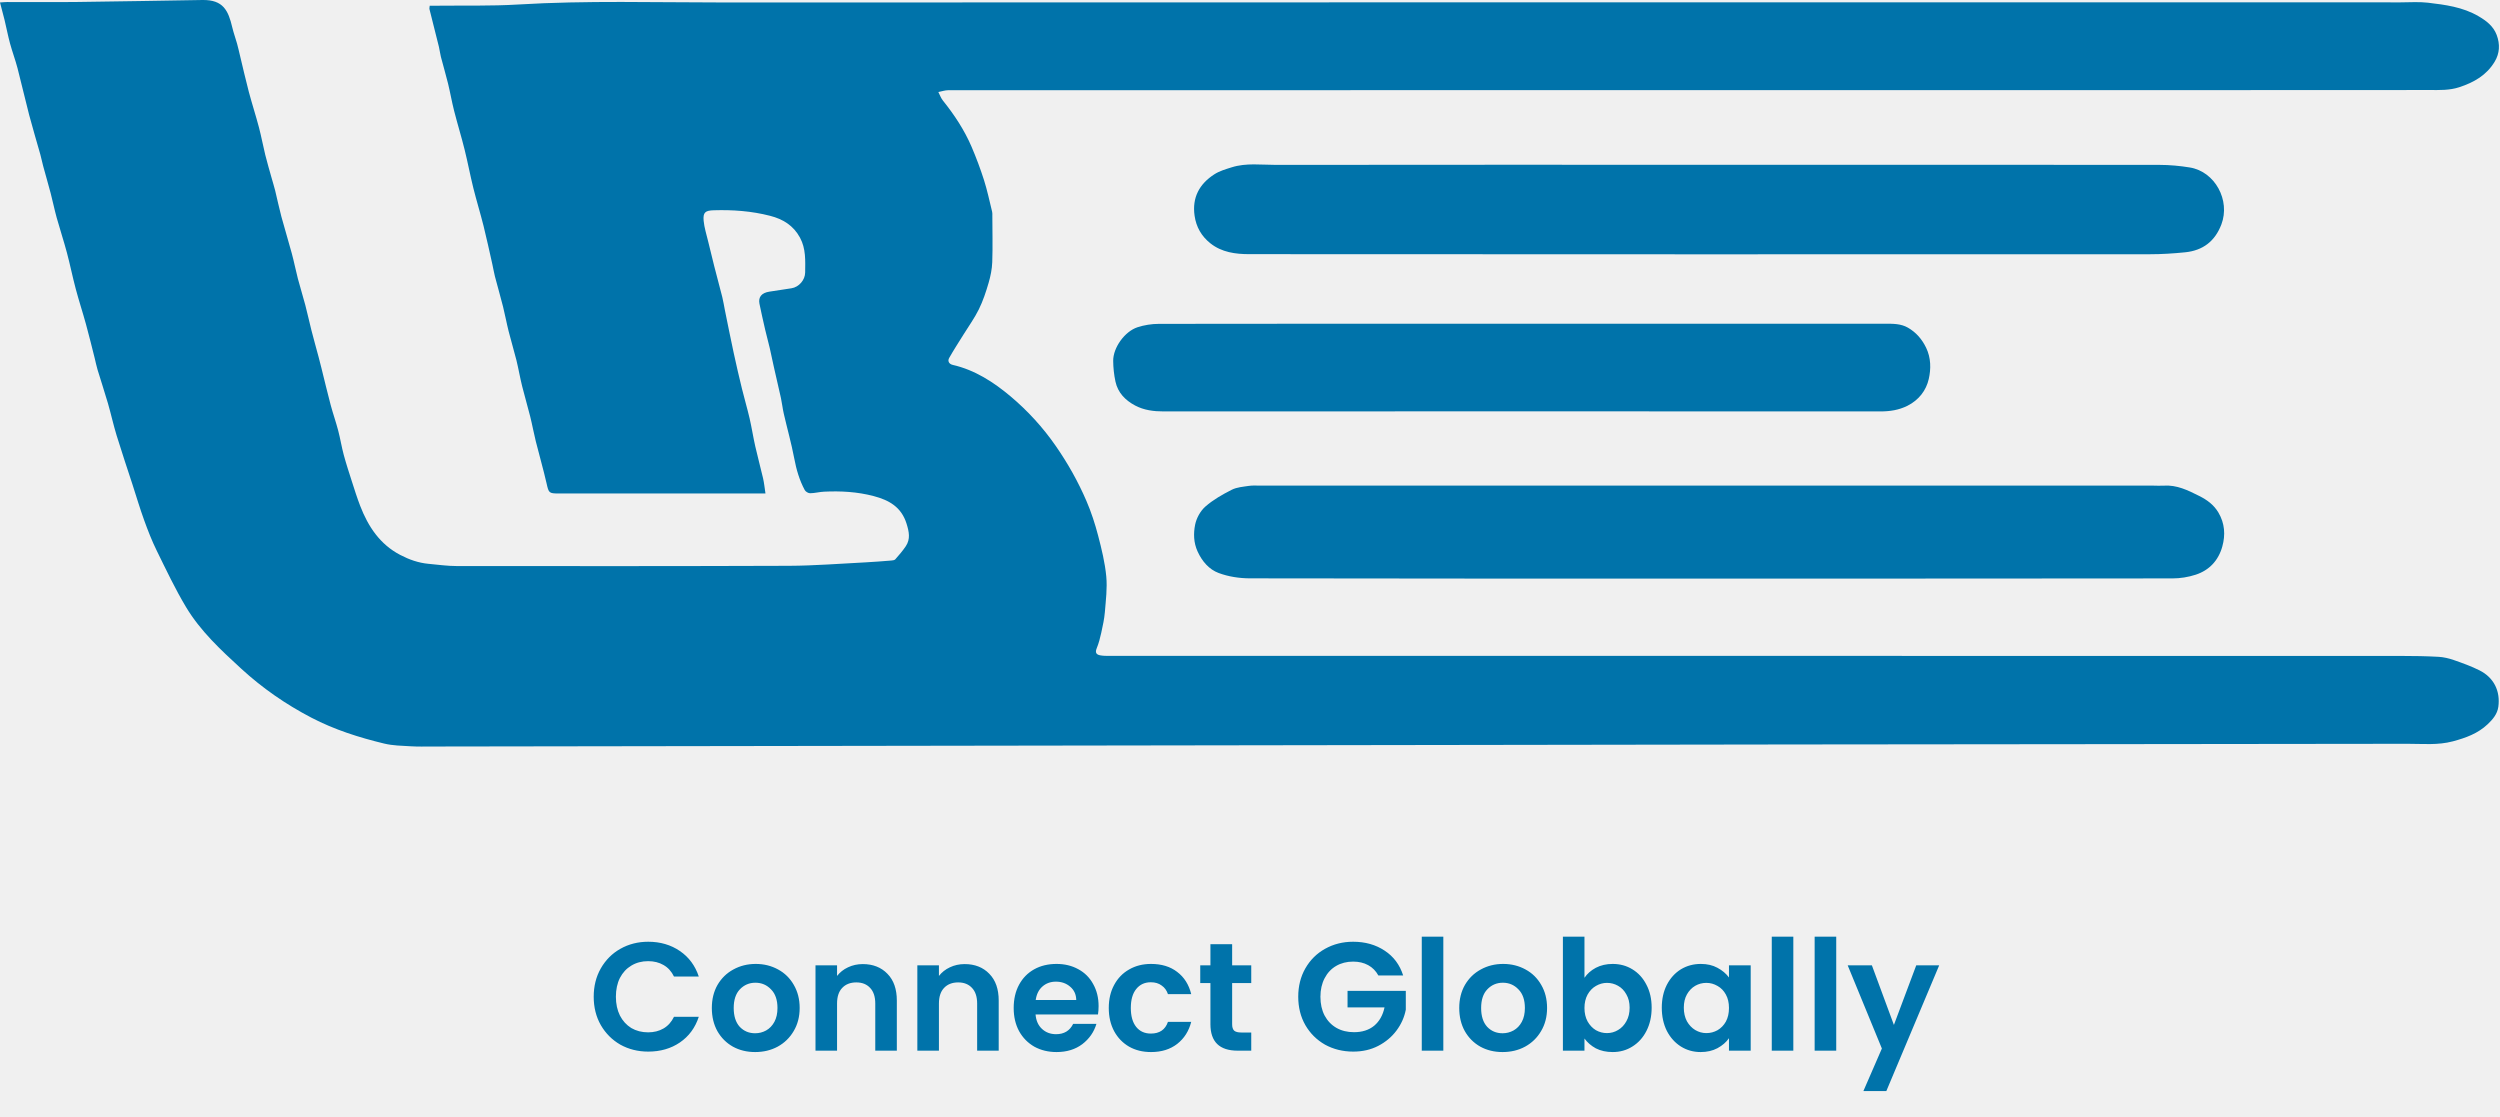
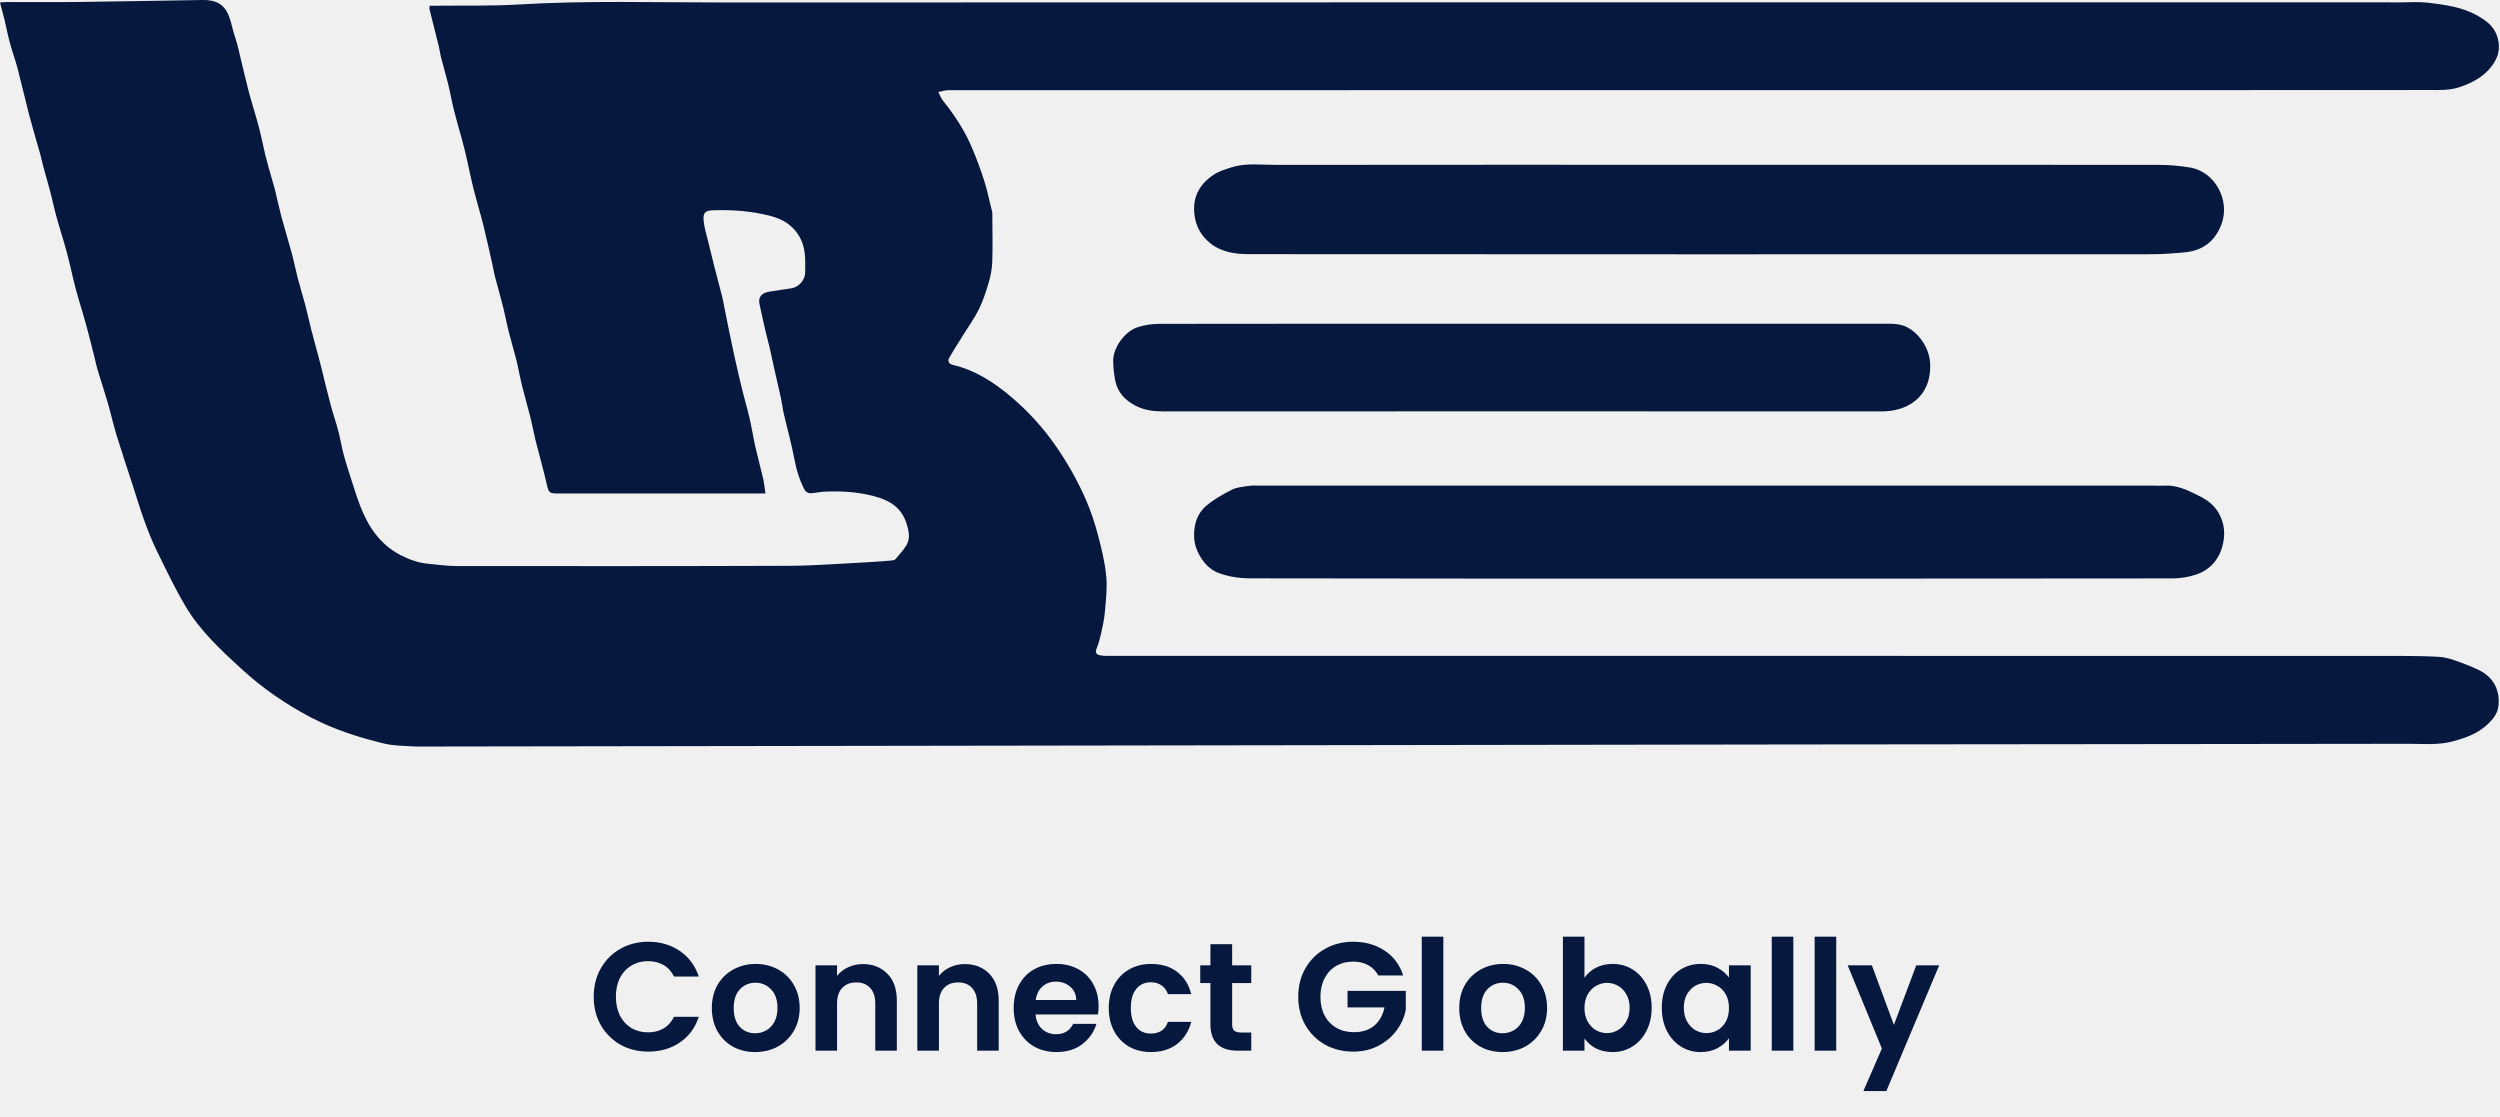
<svg xmlns="http://www.w3.org/2000/svg" width="112" height="50" viewBox="0 0 112 50" fill="none">
-   <path d="M26.598 44.654C26.598 44.18 26.704 43.757 26.916 43.384C27.132 43.007 27.424 42.714 27.792 42.507C28.165 42.296 28.582 42.19 29.042 42.19C29.58 42.19 30.052 42.328 30.457 42.604C30.862 42.88 31.145 43.262 31.306 43.75H30.195C30.084 43.52 29.928 43.347 29.725 43.232C29.527 43.117 29.297 43.06 29.035 43.06C28.754 43.06 28.503 43.126 28.282 43.26C28.066 43.389 27.896 43.573 27.772 43.812C27.652 44.051 27.592 44.332 27.592 44.654C27.592 44.972 27.652 45.252 27.772 45.496C27.896 45.736 28.066 45.922 28.282 46.056C28.503 46.184 28.754 46.249 29.035 46.249C29.297 46.249 29.527 46.191 29.725 46.076C29.928 45.957 30.084 45.782 30.195 45.552H31.306C31.145 46.044 30.862 46.428 30.457 46.704C30.057 46.976 29.585 47.112 29.042 47.112C28.582 47.112 28.165 47.008 27.792 46.801C27.424 46.589 27.132 46.297 26.916 45.924C26.704 45.552 26.598 45.128 26.598 44.654ZM33.83 47.132C33.462 47.132 33.13 47.052 32.836 46.891C32.541 46.725 32.309 46.493 32.138 46.194C31.973 45.895 31.89 45.549 31.89 45.158C31.89 44.767 31.975 44.422 32.145 44.123C32.32 43.824 32.557 43.593 32.856 43.432C33.156 43.267 33.489 43.184 33.857 43.184C34.225 43.184 34.559 43.267 34.858 43.432C35.157 43.593 35.392 43.824 35.562 44.123C35.737 44.422 35.825 44.767 35.825 45.158C35.825 45.549 35.735 45.895 35.556 46.194C35.381 46.493 35.141 46.725 34.838 46.891C34.538 47.052 34.203 47.132 33.83 47.132ZM33.83 46.29C34.005 46.29 34.168 46.249 34.32 46.166C34.476 46.079 34.6 45.95 34.693 45.779C34.785 45.609 34.831 45.402 34.831 45.158C34.831 44.795 34.734 44.516 34.541 44.323C34.352 44.125 34.12 44.026 33.843 44.026C33.567 44.026 33.335 44.125 33.146 44.323C32.962 44.516 32.87 44.795 32.87 45.158C32.87 45.522 32.96 45.802 33.139 46C33.324 46.194 33.554 46.29 33.83 46.29ZM38.653 43.191C39.108 43.191 39.477 43.336 39.757 43.626C40.038 43.911 40.178 44.311 40.178 44.827V47.07H39.212V44.958C39.212 44.654 39.136 44.422 38.984 44.261C38.832 44.095 38.625 44.012 38.363 44.012C38.096 44.012 37.884 44.095 37.728 44.261C37.576 44.422 37.5 44.654 37.5 44.958V47.07H36.534V43.246H37.5V43.722C37.629 43.557 37.792 43.428 37.99 43.336C38.193 43.239 38.414 43.191 38.653 43.191ZM43.217 43.191C43.672 43.191 44.041 43.336 44.321 43.626C44.602 43.911 44.742 44.311 44.742 44.827V47.07H43.776V44.958C43.776 44.654 43.7 44.422 43.548 44.261C43.396 44.095 43.189 44.012 42.927 44.012C42.66 44.012 42.448 44.095 42.292 44.261C42.14 44.422 42.064 44.654 42.064 44.958V47.07H41.097V43.246H42.064V43.722C42.193 43.557 42.356 43.428 42.554 43.336C42.757 43.239 42.977 43.191 43.217 43.191ZM49.217 45.075C49.217 45.213 49.207 45.338 49.189 45.448H46.393C46.416 45.724 46.513 45.941 46.683 46.097C46.853 46.253 47.063 46.332 47.311 46.332C47.67 46.332 47.926 46.178 48.078 45.869H49.12C49.01 46.237 48.798 46.541 48.485 46.78C48.172 47.015 47.788 47.132 47.332 47.132C46.964 47.132 46.633 47.052 46.338 46.891C46.048 46.725 45.82 46.493 45.654 46.194C45.493 45.895 45.413 45.549 45.413 45.158C45.413 44.762 45.493 44.415 45.654 44.116C45.816 43.817 46.041 43.587 46.331 43.425C46.621 43.264 46.955 43.184 47.332 43.184C47.696 43.184 48.02 43.262 48.305 43.419C48.595 43.575 48.819 43.798 48.975 44.088C49.136 44.373 49.217 44.703 49.217 45.075ZM48.216 44.799C48.211 44.551 48.121 44.353 47.946 44.206C47.772 44.054 47.557 43.978 47.304 43.978C47.065 43.978 46.863 44.051 46.697 44.199C46.536 44.341 46.437 44.541 46.4 44.799H48.216ZM49.673 45.158C49.673 44.762 49.754 44.417 49.915 44.123C50.076 43.824 50.299 43.593 50.585 43.432C50.87 43.267 51.197 43.184 51.565 43.184C52.039 43.184 52.43 43.303 52.739 43.543C53.051 43.778 53.261 44.109 53.367 44.537H52.324C52.269 44.371 52.175 44.242 52.041 44.15C51.912 44.054 51.751 44.005 51.558 44.005C51.282 44.005 51.063 44.107 50.902 44.309C50.741 44.507 50.661 44.79 50.661 45.158C50.661 45.522 50.741 45.805 50.902 46.007C51.063 46.205 51.282 46.304 51.558 46.304C51.949 46.304 52.205 46.129 52.324 45.779H53.367C53.261 46.194 53.051 46.523 52.739 46.767C52.425 47.011 52.034 47.132 51.565 47.132C51.197 47.132 50.87 47.052 50.585 46.891C50.299 46.725 50.076 46.495 49.915 46.2C49.754 45.901 49.673 45.554 49.673 45.158ZM55.2 44.04V45.89C55.2 46.019 55.23 46.113 55.29 46.173C55.354 46.228 55.46 46.256 55.607 46.256H56.056V47.07H55.448C54.634 47.07 54.227 46.675 54.227 45.883V44.04H53.771V43.246H54.227V42.3H55.2V43.246H56.056V44.04H55.2ZM61.751 43.702C61.64 43.499 61.489 43.345 61.295 43.239C61.102 43.133 60.876 43.08 60.619 43.08C60.333 43.08 60.08 43.145 59.859 43.274C59.639 43.402 59.466 43.587 59.342 43.826C59.217 44.065 59.155 44.341 59.155 44.654C59.155 44.976 59.217 45.257 59.342 45.496C59.471 45.736 59.648 45.92 59.873 46.049C60.099 46.178 60.361 46.242 60.66 46.242C61.028 46.242 61.33 46.145 61.564 45.952C61.799 45.754 61.953 45.48 62.027 45.13H60.37V44.392H62.98V45.234C62.915 45.57 62.777 45.881 62.565 46.166C62.354 46.451 62.08 46.681 61.744 46.856C61.413 47.027 61.04 47.112 60.626 47.112C60.161 47.112 59.74 47.008 59.362 46.801C58.99 46.589 58.695 46.297 58.479 45.924C58.267 45.552 58.161 45.128 58.161 44.654C58.161 44.18 58.267 43.757 58.479 43.384C58.695 43.007 58.99 42.714 59.362 42.507C59.74 42.296 60.158 42.19 60.619 42.19C61.162 42.19 61.633 42.323 62.034 42.59C62.434 42.852 62.71 43.223 62.862 43.702H61.751ZM64.661 41.962V47.07H63.695V41.962H64.661ZM67.314 47.132C66.946 47.132 66.615 47.052 66.32 46.891C66.025 46.725 65.793 46.493 65.623 46.194C65.457 45.895 65.374 45.549 65.374 45.158C65.374 44.767 65.459 44.422 65.63 44.123C65.805 43.824 66.042 43.593 66.341 43.432C66.64 43.267 66.974 43.184 67.342 43.184C67.71 43.184 68.043 43.267 68.343 43.432C68.642 43.593 68.876 43.824 69.047 44.123C69.222 44.422 69.309 44.767 69.309 45.158C69.309 45.549 69.219 45.895 69.04 46.194C68.865 46.493 68.626 46.725 68.322 46.891C68.023 47.052 67.687 47.132 67.314 47.132ZM67.314 46.29C67.489 46.29 67.652 46.249 67.804 46.166C67.961 46.079 68.085 45.95 68.177 45.779C68.269 45.609 68.315 45.402 68.315 45.158C68.315 44.795 68.218 44.516 68.025 44.323C67.836 44.125 67.604 44.026 67.328 44.026C67.052 44.026 66.819 44.125 66.631 44.323C66.447 44.516 66.355 44.795 66.355 45.158C66.355 45.522 66.444 45.802 66.624 46C66.808 46.194 67.038 46.29 67.314 46.29ZM70.984 43.805C71.109 43.621 71.279 43.471 71.495 43.356C71.716 43.241 71.967 43.184 72.248 43.184C72.575 43.184 72.869 43.264 73.131 43.425C73.398 43.587 73.608 43.817 73.76 44.116C73.916 44.41 73.994 44.753 73.994 45.144C73.994 45.535 73.916 45.883 73.76 46.187C73.608 46.486 73.398 46.718 73.131 46.884C72.869 47.05 72.575 47.132 72.248 47.132C71.962 47.132 71.712 47.077 71.495 46.967C71.284 46.852 71.113 46.704 70.984 46.525V47.07H70.018V41.962H70.984V43.805ZM73.007 45.144C73.007 44.914 72.959 44.716 72.862 44.551C72.77 44.38 72.646 44.252 72.489 44.164C72.338 44.077 72.172 44.033 71.992 44.033C71.817 44.033 71.652 44.079 71.495 44.171C71.343 44.258 71.219 44.387 71.123 44.558C71.031 44.728 70.984 44.928 70.984 45.158C70.984 45.388 71.031 45.588 71.123 45.759C71.219 45.929 71.343 46.06 71.495 46.152C71.652 46.24 71.817 46.283 71.992 46.283C72.172 46.283 72.338 46.237 72.489 46.145C72.646 46.053 72.77 45.922 72.862 45.752C72.959 45.581 73.007 45.379 73.007 45.144ZM74.448 45.144C74.448 44.758 74.524 44.415 74.676 44.116C74.832 43.817 75.042 43.587 75.304 43.425C75.571 43.264 75.868 43.184 76.195 43.184C76.48 43.184 76.728 43.241 76.94 43.356C77.156 43.471 77.329 43.616 77.458 43.791V43.246H78.431V47.07H77.458V46.511C77.334 46.691 77.161 46.84 76.94 46.96C76.724 47.075 76.473 47.132 76.188 47.132C75.865 47.132 75.571 47.05 75.304 46.884C75.042 46.718 74.832 46.486 74.676 46.187C74.524 45.883 74.448 45.535 74.448 45.144ZM77.458 45.158C77.458 44.923 77.412 44.723 77.32 44.558C77.228 44.387 77.103 44.258 76.947 44.171C76.79 44.079 76.623 44.033 76.443 44.033C76.263 44.033 76.098 44.077 75.946 44.164C75.794 44.252 75.67 44.38 75.573 44.551C75.481 44.716 75.435 44.914 75.435 45.144C75.435 45.374 75.481 45.577 75.573 45.752C75.67 45.922 75.794 46.053 75.946 46.145C76.102 46.237 76.268 46.283 76.443 46.283C76.623 46.283 76.79 46.24 76.947 46.152C77.103 46.06 77.228 45.931 77.32 45.766C77.412 45.595 77.458 45.393 77.458 45.158ZM80.341 41.962V47.07H79.375V41.962H80.341ZM82.263 41.962V47.07H81.296V41.962H82.263ZM86.876 43.246L84.508 48.879H83.48L84.308 46.974L82.776 43.246H83.86L84.847 45.917L85.848 43.246H86.876Z" fill="#0073AA" />
+   <path d="M26.598 44.654C26.598 44.18 26.704 43.757 26.916 43.384C27.132 43.007 27.424 42.714 27.792 42.507C28.165 42.296 28.582 42.19 29.042 42.19C29.58 42.19 30.052 42.328 30.457 42.604C30.862 42.88 31.145 43.262 31.306 43.75H30.195C30.084 43.52 29.928 43.347 29.725 43.232C29.527 43.117 29.297 43.06 29.035 43.06C28.754 43.06 28.503 43.126 28.282 43.26C28.066 43.389 27.896 43.573 27.772 43.812C27.652 44.051 27.592 44.332 27.592 44.654C27.592 44.972 27.652 45.252 27.772 45.496C27.896 45.736 28.066 45.922 28.282 46.056C28.503 46.184 28.754 46.249 29.035 46.249C29.297 46.249 29.527 46.191 29.725 46.076C29.928 45.957 30.084 45.782 30.195 45.552H31.306C31.145 46.044 30.862 46.428 30.457 46.704C30.057 46.976 29.585 47.112 29.042 47.112C28.582 47.112 28.165 47.008 27.792 46.801C27.424 46.589 27.132 46.297 26.916 45.924C26.704 45.552 26.598 45.128 26.598 44.654ZM33.83 47.132C33.462 47.132 33.13 47.052 32.836 46.891C32.541 46.725 32.309 46.493 32.138 46.194C31.973 45.895 31.89 45.549 31.89 45.158C31.89 44.767 31.975 44.422 32.145 44.123C32.32 43.824 32.557 43.593 32.856 43.432C33.156 43.267 33.489 43.184 33.857 43.184C34.225 43.184 34.559 43.267 34.858 43.432C35.157 43.593 35.392 43.824 35.562 44.123C35.737 44.422 35.825 44.767 35.825 45.158C35.825 45.549 35.735 45.895 35.556 46.194C35.381 46.493 35.141 46.725 34.838 46.891C34.538 47.052 34.203 47.132 33.83 47.132ZM33.83 46.29C34.005 46.29 34.168 46.249 34.32 46.166C34.476 46.079 34.6 45.95 34.693 45.779C34.785 45.609 34.831 45.402 34.831 45.158C34.831 44.795 34.734 44.516 34.541 44.323C34.352 44.125 34.12 44.026 33.843 44.026C33.567 44.026 33.335 44.125 33.146 44.323C32.962 44.516 32.87 44.795 32.87 45.158C32.87 45.522 32.96 45.802 33.139 46C33.324 46.194 33.554 46.29 33.83 46.29ZM38.653 43.191C39.108 43.191 39.477 43.336 39.757 43.626C40.038 43.911 40.178 44.311 40.178 44.827V47.07H39.212V44.958C39.212 44.654 39.136 44.422 38.984 44.261C38.832 44.095 38.625 44.012 38.363 44.012C38.096 44.012 37.884 44.095 37.728 44.261C37.576 44.422 37.5 44.654 37.5 44.958V47.07H36.534V43.246H37.5V43.722C37.629 43.557 37.792 43.428 37.99 43.336C38.193 43.239 38.414 43.191 38.653 43.191ZM43.217 43.191C43.672 43.191 44.041 43.336 44.321 43.626C44.602 43.911 44.742 44.311 44.742 44.827V47.07H43.776V44.958C43.776 44.654 43.7 44.422 43.548 44.261C43.396 44.095 43.189 44.012 42.927 44.012C42.66 44.012 42.448 44.095 42.292 44.261C42.14 44.422 42.064 44.654 42.064 44.958V47.07H41.097V43.246H42.064V43.722C42.193 43.557 42.356 43.428 42.554 43.336C42.757 43.239 42.977 43.191 43.217 43.191ZM49.217 45.075C49.217 45.213 49.207 45.338 49.189 45.448H46.393C46.416 45.724 46.513 45.941 46.683 46.097C46.853 46.253 47.063 46.332 47.311 46.332C47.67 46.332 47.926 46.178 48.078 45.869H49.12C49.01 46.237 48.798 46.541 48.485 46.78C48.172 47.015 47.788 47.132 47.332 47.132C46.964 47.132 46.633 47.052 46.338 46.891C46.048 46.725 45.82 46.493 45.654 46.194C45.493 45.895 45.413 45.549 45.413 45.158C45.413 44.762 45.493 44.415 45.654 44.116C45.816 43.817 46.041 43.587 46.331 43.425C46.621 43.264 46.955 43.184 47.332 43.184C47.696 43.184 48.02 43.262 48.305 43.419C48.595 43.575 48.819 43.798 48.975 44.088C49.136 44.373 49.217 44.703 49.217 45.075ZM48.216 44.799C48.211 44.551 48.121 44.353 47.946 44.206C47.772 44.054 47.557 43.978 47.304 43.978C47.065 43.978 46.863 44.051 46.697 44.199C46.536 44.341 46.437 44.541 46.4 44.799H48.216ZM49.673 45.158C49.673 44.762 49.754 44.417 49.915 44.123C50.076 43.824 50.299 43.593 50.585 43.432C50.87 43.267 51.197 43.184 51.565 43.184C52.039 43.184 52.43 43.303 52.739 43.543C53.051 43.778 53.261 44.109 53.367 44.537H52.324C52.269 44.371 52.175 44.242 52.041 44.15C51.912 44.054 51.751 44.005 51.558 44.005C51.282 44.005 51.063 44.107 50.902 44.309C50.741 44.507 50.661 44.79 50.661 45.158C50.661 45.522 50.741 45.805 50.902 46.007C51.063 46.205 51.282 46.304 51.558 46.304C51.949 46.304 52.205 46.129 52.324 45.779H53.367C53.261 46.194 53.051 46.523 52.739 46.767C52.425 47.011 52.034 47.132 51.565 47.132C51.197 47.132 50.87 47.052 50.585 46.891C50.299 46.725 50.076 46.495 49.915 46.2C49.754 45.901 49.673 45.554 49.673 45.158ZM55.2 44.04V45.89C55.2 46.019 55.23 46.113 55.29 46.173C55.354 46.228 55.46 46.256 55.607 46.256H56.056V47.07H55.448C54.634 47.07 54.227 46.675 54.227 45.883V44.04H53.771V43.246H54.227V42.3H55.2V43.246H56.056V44.04H55.2ZM61.751 43.702C61.64 43.499 61.489 43.345 61.295 43.239C61.102 43.133 60.876 43.08 60.619 43.08C60.333 43.08 60.08 43.145 59.859 43.274C59.639 43.402 59.466 43.587 59.342 43.826C59.217 44.065 59.155 44.341 59.155 44.654C59.155 44.976 59.217 45.257 59.342 45.496C59.471 45.736 59.648 45.92 59.873 46.049C60.099 46.178 60.361 46.242 60.66 46.242C61.028 46.242 61.33 46.145 61.564 45.952C61.799 45.754 61.953 45.48 62.027 45.13H60.37V44.392H62.98V45.234C62.915 45.57 62.777 45.881 62.565 46.166C62.354 46.451 62.08 46.681 61.744 46.856C61.413 47.027 61.04 47.112 60.626 47.112C60.161 47.112 59.74 47.008 59.362 46.801C58.99 46.589 58.695 46.297 58.479 45.924C58.267 45.552 58.161 45.128 58.161 44.654C58.161 44.18 58.267 43.757 58.479 43.384C58.695 43.007 58.99 42.714 59.362 42.507C59.74 42.296 60.158 42.19 60.619 42.19C61.162 42.19 61.633 42.323 62.034 42.59C62.434 42.852 62.71 43.223 62.862 43.702H61.751ZM64.661 41.962V47.07H63.695V41.962H64.661ZM67.314 47.132C66.946 47.132 66.615 47.052 66.32 46.891C66.025 46.725 65.793 46.493 65.623 46.194C65.457 45.895 65.374 45.549 65.374 45.158C65.374 44.767 65.459 44.422 65.63 44.123C65.805 43.824 66.042 43.593 66.341 43.432C66.64 43.267 66.974 43.184 67.342 43.184C67.71 43.184 68.043 43.267 68.343 43.432C68.642 43.593 68.876 43.824 69.047 44.123C69.222 44.422 69.309 44.767 69.309 45.158C69.309 45.549 69.219 45.895 69.04 46.194C68.865 46.493 68.626 46.725 68.322 46.891C68.023 47.052 67.687 47.132 67.314 47.132ZM67.314 46.29C67.489 46.29 67.652 46.249 67.804 46.166C67.961 46.079 68.085 45.95 68.177 45.779C68.269 45.609 68.315 45.402 68.315 45.158C68.315 44.795 68.218 44.516 68.025 44.323C67.836 44.125 67.604 44.026 67.328 44.026C67.052 44.026 66.819 44.125 66.631 44.323C66.447 44.516 66.355 44.795 66.355 45.158C66.355 45.522 66.444 45.802 66.624 46C66.808 46.194 67.038 46.29 67.314 46.29ZM70.984 43.805C71.109 43.621 71.279 43.471 71.495 43.356C71.716 43.241 71.967 43.184 72.248 43.184C72.575 43.184 72.869 43.264 73.131 43.425C73.398 43.587 73.608 43.817 73.76 44.116C73.916 44.41 73.994 44.753 73.994 45.144C73.994 45.535 73.916 45.883 73.76 46.187C73.608 46.486 73.398 46.718 73.131 46.884C72.869 47.05 72.575 47.132 72.248 47.132C71.962 47.132 71.712 47.077 71.495 46.967C71.284 46.852 71.113 46.704 70.984 46.525V47.07H70.018V41.962H70.984V43.805ZM73.007 45.144C73.007 44.914 72.959 44.716 72.862 44.551C72.77 44.38 72.646 44.252 72.489 44.164C72.338 44.077 72.172 44.033 71.992 44.033C71.817 44.033 71.652 44.079 71.495 44.171C71.343 44.258 71.219 44.387 71.123 44.558C71.031 44.728 70.984 44.928 70.984 45.158C70.984 45.388 71.031 45.588 71.123 45.759C71.219 45.929 71.343 46.06 71.495 46.152C71.652 46.24 71.817 46.283 71.992 46.283C72.172 46.283 72.338 46.237 72.489 46.145C72.646 46.053 72.77 45.922 72.862 45.752C72.959 45.581 73.007 45.379 73.007 45.144ZM74.448 45.144C74.448 44.758 74.524 44.415 74.676 44.116C74.832 43.817 75.042 43.587 75.304 43.425C75.571 43.264 75.868 43.184 76.195 43.184C76.48 43.184 76.728 43.241 76.94 43.356C77.156 43.471 77.329 43.616 77.458 43.791V43.246H78.431V47.07H77.458V46.511C77.334 46.691 77.161 46.84 76.94 46.96C76.724 47.075 76.473 47.132 76.188 47.132C75.865 47.132 75.571 47.05 75.304 46.884C75.042 46.718 74.832 46.486 74.676 46.187C74.524 45.883 74.448 45.535 74.448 45.144ZM77.458 45.158C77.458 44.923 77.412 44.723 77.32 44.558C77.228 44.387 77.103 44.258 76.947 44.171C76.79 44.079 76.623 44.033 76.443 44.033C76.263 44.033 76.098 44.077 75.946 44.164C75.794 44.252 75.67 44.38 75.573 44.551C75.481 44.716 75.435 44.914 75.435 45.144C75.435 45.374 75.481 45.577 75.573 45.752C75.67 45.922 75.794 46.053 75.946 46.145C76.102 46.237 76.268 46.283 76.443 46.283C76.623 46.283 76.79 46.24 76.947 46.152C77.103 46.06 77.228 45.931 77.32 45.766C77.412 45.595 77.458 45.393 77.458 45.158ZM80.341 41.962V47.07H79.375V41.962H80.341ZM82.263 41.962V47.07H81.296V41.962H82.263ZM86.876 43.246L84.508 48.879H83.48L84.308 46.974L82.776 43.246H83.86L84.847 45.917L85.848 43.246H86.876Z" fill="#06183d" />
  <g clip-path="url(#clip0_291_17)">
    <mask id="mask0_291_17" style="mask-type:luminance" maskUnits="userSpaceOnUse" x="0" y="0" width="112" height="35">
      <path d="M112 0H0V34.191H112V0Z" fill="white" />
    </mask>
    <g mask="url(#mask0_291_17)">
-       <path d="M0 0.11C0.123 0.103 0.221 0.091 0.319 0.091C1.377 0.09 2.434 0.101 3.491 0.088C5.35 0.066 7.207 0.03 9.066 0C10.004 -0.015 10.228 0.473 10.407 1.231C10.464 1.475 10.553 1.712 10.62 1.953C10.67 2.131 10.708 2.311 10.752 2.491C10.883 3.03 11.004 3.573 11.146 4.11C11.288 4.644 11.459 5.17 11.6 5.704C11.707 6.109 11.782 6.523 11.882 6.93C11.969 7.281 12.072 7.628 12.169 7.976C12.22 8.161 12.279 8.345 12.326 8.531C12.422 8.922 12.502 9.317 12.606 9.705C12.754 10.256 12.924 10.8 13.072 11.351C13.174 11.724 13.246 12.106 13.344 12.48C13.448 12.877 13.572 13.268 13.677 13.665C13.776 14.039 13.855 14.418 13.951 14.793C14.053 15.191 14.165 15.588 14.271 15.985C14.316 16.155 14.359 16.326 14.402 16.496C14.538 17.043 14.668 17.592 14.812 18.136C14.916 18.524 15.05 18.904 15.152 19.293C15.246 19.651 15.303 20.018 15.399 20.375C15.508 20.778 15.638 21.174 15.765 21.571C15.883 21.938 15.998 22.306 16.137 22.665C16.495 23.591 17.02 24.384 17.925 24.858C18.329 25.07 18.75 25.219 19.204 25.26C19.622 25.298 20.04 25.359 20.458 25.359C25.423 25.363 30.389 25.367 35.354 25.348C36.492 25.343 37.631 25.251 38.769 25.194C39.155 25.174 39.541 25.143 39.926 25.112C39.99 25.107 40.074 25.098 40.11 25.056C40.275 24.869 40.44 24.679 40.579 24.472C40.794 24.149 40.727 23.826 40.615 23.465C40.382 22.711 39.825 22.405 39.142 22.225C38.412 22.032 37.668 21.991 36.918 22.027C36.709 22.037 36.501 22.095 36.293 22.097C36.212 22.098 36.092 22.028 36.053 21.955C35.811 21.509 35.675 21.028 35.58 20.526C35.453 19.855 35.266 19.197 35.113 18.531C35.06 18.302 35.036 18.066 34.987 17.837C34.885 17.37 34.773 16.906 34.669 16.44C34.605 16.16 34.551 15.878 34.486 15.599C34.421 15.321 34.346 15.045 34.279 14.767C34.23 14.563 34.185 14.359 34.14 14.154C34.1 13.973 34.061 13.791 34.024 13.609C33.964 13.308 34.12 13.119 34.468 13.066C34.799 13.015 35.131 12.968 35.462 12.914C35.791 12.862 36.068 12.544 36.071 12.21C36.076 11.677 36.11 11.146 35.839 10.645C35.541 10.097 35.074 9.816 34.502 9.669C33.673 9.455 32.829 9.394 31.977 9.42C31.599 9.431 31.488 9.513 31.523 9.89C31.553 10.205 31.653 10.513 31.727 10.822C31.815 11.191 31.905 11.559 31.998 11.926C32.117 12.388 32.243 12.849 32.359 13.312C32.407 13.507 32.437 13.707 32.477 13.905C32.607 14.541 32.733 15.178 32.87 15.812C32.985 16.346 33.109 16.878 33.238 17.408C33.347 17.856 33.479 18.298 33.583 18.747C33.678 19.158 33.741 19.576 33.834 19.987C33.943 20.47 34.074 20.948 34.186 21.43C34.234 21.64 34.254 21.857 34.293 22.108C34.178 22.108 34.071 22.108 33.965 22.108C30.988 22.108 28.01 22.108 25.032 22.108C24.588 22.108 24.584 22.083 24.485 21.649C24.341 21.018 24.16 20.396 24.003 19.768C23.911 19.401 23.845 19.027 23.753 18.659C23.64 18.204 23.504 17.754 23.391 17.299C23.296 16.915 23.23 16.523 23.136 16.139C23.029 15.707 22.897 15.282 22.789 14.85C22.696 14.483 22.629 14.11 22.537 13.742C22.422 13.287 22.291 12.835 22.172 12.38C22.126 12.201 22.098 12.018 22.057 11.838C21.927 11.264 21.805 10.688 21.662 10.117C21.519 9.548 21.346 8.987 21.204 8.418C21.063 7.847 20.955 7.268 20.813 6.697C20.669 6.118 20.493 5.549 20.346 4.971C20.242 4.564 20.171 4.149 20.072 3.741C19.974 3.34 19.855 2.945 19.752 2.546C19.714 2.4 19.7 2.247 19.664 2.1C19.525 1.537 19.38 0.976 19.241 0.413C19.231 0.375 19.245 0.332 19.251 0.256C19.357 0.256 19.456 0.257 19.555 0.256C20.773 0.242 21.994 0.275 23.208 0.202C26.291 0.017 29.376 0.112 32.46 0.111C57.491 0.101 82.521 0.105 107.552 0.106C107.958 0.106 108.368 0.074 108.769 0.121C109.548 0.213 110.333 0.316 111.031 0.723C111.379 0.926 111.702 1.164 111.853 1.57C112.006 1.983 111.987 2.388 111.763 2.761C111.398 3.37 110.835 3.691 110.173 3.908C109.727 4.053 109.289 4.033 108.848 4.033C102.58 4.039 96.312 4.037 90.044 4.037C74.191 4.037 58.339 4.037 42.487 4.041C42.337 4.041 42.188 4.095 42.038 4.123C42.104 4.25 42.152 4.392 42.239 4.501C42.752 5.14 43.202 5.82 43.526 6.575C43.735 7.064 43.923 7.565 44.085 8.073C44.232 8.536 44.331 9.016 44.448 9.489C44.462 9.546 44.457 9.608 44.457 9.668C44.459 10.359 44.477 11.051 44.453 11.742C44.442 12.058 44.376 12.38 44.286 12.684C44.169 13.085 44.036 13.486 43.852 13.859C43.658 14.253 43.397 14.613 43.164 14.989C42.949 15.337 42.724 15.679 42.523 16.036C42.441 16.18 42.521 16.31 42.681 16.347C43.677 16.575 44.517 17.121 45.278 17.761C46.039 18.402 46.716 19.14 47.292 19.97C47.835 20.751 48.299 21.574 48.673 22.445C48.888 22.944 49.058 23.468 49.196 23.996C49.353 24.597 49.503 25.209 49.561 25.825C49.611 26.351 49.541 26.891 49.498 27.422C49.472 27.732 49.404 28.04 49.337 28.345C49.285 28.581 49.225 28.818 49.133 29.041C49.057 29.227 49.105 29.323 49.281 29.357C49.412 29.383 49.55 29.384 49.684 29.384C60.436 29.384 71.188 29.384 81.939 29.384C90.491 29.384 99.043 29.384 107.596 29.386C108.146 29.386 108.696 29.395 109.244 29.425C109.475 29.438 109.71 29.494 109.93 29.57C110.322 29.707 110.717 29.848 111.085 30.034C111.724 30.355 112.023 30.96 111.925 31.667C111.88 31.991 111.672 32.233 111.447 32.446C111.009 32.861 110.472 33.055 109.893 33.211C109.213 33.393 108.536 33.321 107.859 33.322C98.656 33.338 89.453 33.339 80.249 33.352C59.959 33.38 39.668 33.413 19.378 33.444C19.048 33.445 18.717 33.453 18.388 33.433C17.994 33.41 17.592 33.404 17.212 33.312C16.086 33.04 14.989 32.693 13.949 32.151C12.804 31.554 11.756 30.828 10.809 29.959C9.896 29.122 8.978 28.271 8.334 27.197C7.848 26.385 7.441 25.524 7.023 24.672C6.805 24.23 6.625 23.767 6.457 23.302C6.266 22.776 6.108 22.238 5.935 21.705C5.697 20.972 5.449 20.242 5.224 19.506C5.079 19.033 4.974 18.549 4.837 18.074C4.69 17.567 4.522 17.067 4.37 16.562C4.319 16.393 4.286 16.219 4.243 16.048C4.115 15.543 3.992 15.036 3.854 14.534C3.708 14.001 3.535 13.476 3.393 12.941C3.25 12.406 3.142 11.861 2.999 11.326C2.859 10.798 2.686 10.28 2.54 9.754C2.439 9.389 2.364 9.017 2.268 8.65C2.161 8.244 2.043 7.841 1.933 7.436C1.887 7.266 1.854 7.091 1.807 6.922C1.642 6.333 1.464 5.747 1.308 5.156C1.125 4.458 0.968 3.753 0.785 3.054C0.687 2.682 0.551 2.32 0.45 1.949C0.356 1.601 0.288 1.245 0.204 0.894C0.142 0.643 0.073 0.392 0 0.11Z" fill="#0073AA" />
-       <path d="M76.573 25.92C69.714 25.92 62.855 25.925 55.995 25.91C55.525 25.909 55.03 25.834 54.592 25.669C54.166 25.51 53.855 25.15 53.651 24.704C53.471 24.308 53.464 23.896 53.541 23.509C53.6 23.213 53.778 22.889 54.002 22.693C54.349 22.388 54.766 22.153 55.181 21.942C55.41 21.826 55.692 21.807 55.953 21.767C56.119 21.742 56.291 21.756 56.46 21.756C69.798 21.756 83.136 21.756 96.474 21.756C96.626 21.756 96.779 21.768 96.93 21.757C97.518 21.715 98.02 21.965 98.524 22.218C98.874 22.393 99.178 22.613 99.384 22.961C99.672 23.446 99.704 23.965 99.559 24.485C99.387 25.107 98.976 25.549 98.366 25.747C98.035 25.855 97.674 25.913 97.327 25.913C90.41 25.922 83.492 25.92 76.573 25.92Z" fill="#0073AA" />
-       <path d="M76.629 7.382C83.338 7.382 90.045 7.38 96.754 7.387C97.205 7.388 97.66 7.43 98.105 7.503C99.232 7.687 99.928 8.973 99.518 10.054C99.231 10.811 98.686 11.221 97.904 11.302C97.377 11.356 96.845 11.39 96.316 11.39C82.865 11.394 69.415 11.396 55.965 11.386C55.354 11.386 54.734 11.306 54.223 10.899C53.828 10.583 53.589 10.173 53.517 9.662C53.401 8.844 53.737 8.239 54.398 7.812C54.63 7.661 54.911 7.58 55.179 7.496C55.829 7.29 56.502 7.388 57.164 7.387C63.653 7.379 70.141 7.382 76.629 7.382Z" fill="#0073AA" />
-       <path d="M68.181 14.503C73.602 14.503 79.023 14.503 84.444 14.503C84.799 14.503 85.155 14.495 85.478 14.681C85.844 14.893 86.105 15.195 86.291 15.58C86.51 16.035 86.511 16.528 86.409 16.977C86.292 17.497 85.959 17.926 85.45 18.181C85.061 18.374 84.661 18.432 84.233 18.432C73.535 18.427 62.837 18.426 52.139 18.432C51.684 18.432 51.248 18.378 50.848 18.164C50.413 17.932 50.079 17.592 49.972 17.092C49.907 16.79 49.874 16.476 49.871 16.167C49.866 15.574 50.388 14.849 50.959 14.661C51.264 14.561 51.597 14.51 51.918 14.509C57.34 14.5 62.76 14.503 68.181 14.503Z" fill="#0073AA" />
+       <path d="M0 0.11C0.123 0.103 0.221 0.091 0.319 0.091C1.377 0.09 2.434 0.101 3.491 0.088C5.35 0.066 7.207 0.03 9.066 0C10.004 -0.015 10.228 0.473 10.407 1.231C10.464 1.475 10.553 1.712 10.62 1.953C10.67 2.131 10.708 2.311 10.752 2.491C10.883 3.03 11.004 3.573 11.146 4.11C11.288 4.644 11.459 5.17 11.6 5.704C11.707 6.109 11.782 6.523 11.882 6.93C11.969 7.281 12.072 7.628 12.169 7.976C12.22 8.161 12.279 8.345 12.326 8.531C12.422 8.922 12.502 9.317 12.606 9.705C12.754 10.256 12.924 10.8 13.072 11.351C13.174 11.724 13.246 12.106 13.344 12.48C13.448 12.877 13.572 13.268 13.677 13.665C13.776 14.039 13.855 14.418 13.951 14.793C14.053 15.191 14.165 15.588 14.271 15.985C14.316 16.155 14.359 16.326 14.402 16.496C14.538 17.043 14.668 17.592 14.812 18.136C14.916 18.524 15.05 18.904 15.152 19.293C15.246 19.651 15.303 20.018 15.399 20.375C15.508 20.778 15.638 21.174 15.765 21.571C15.883 21.938 15.998 22.306 16.137 22.665C16.495 23.591 17.02 24.384 17.925 24.858C18.329 25.07 18.75 25.219 19.204 25.26C19.622 25.298 20.04 25.359 20.458 25.359C25.423 25.363 30.389 25.367 35.354 25.348C36.492 25.343 37.631 25.251 38.769 25.194C39.155 25.174 39.541 25.143 39.926 25.112C39.99 25.107 40.074 25.098 40.11 25.056C40.275 24.869 40.44 24.679 40.579 24.472C40.794 24.149 40.727 23.826 40.615 23.465C40.382 22.711 39.825 22.405 39.142 22.225C38.412 22.032 37.668 21.991 36.918 22.027C36.709 22.037 36.501 22.095 36.293 22.097C36.212 22.098 36.092 22.028 36.053 21.955C35.811 21.509 35.675 21.028 35.58 20.526C35.453 19.855 35.266 19.197 35.113 18.531C35.06 18.302 35.036 18.066 34.987 17.837C34.885 17.37 34.773 16.906 34.669 16.44C34.605 16.16 34.551 15.878 34.486 15.599C34.421 15.321 34.346 15.045 34.279 14.767C34.23 14.563 34.185 14.359 34.14 14.154C34.1 13.973 34.061 13.791 34.024 13.609C33.964 13.308 34.12 13.119 34.468 13.066C34.799 13.015 35.131 12.968 35.462 12.914C35.791 12.862 36.068 12.544 36.071 12.21C36.076 11.677 36.11 11.146 35.839 10.645C35.541 10.097 35.074 9.816 34.502 9.669C33.673 9.455 32.829 9.394 31.977 9.42C31.599 9.431 31.488 9.513 31.523 9.89C31.553 10.205 31.653 10.513 31.727 10.822C31.815 11.191 31.905 11.559 31.998 11.926C32.117 12.388 32.243 12.849 32.359 13.312C32.407 13.507 32.437 13.707 32.477 13.905C32.607 14.541 32.733 15.178 32.87 15.812C32.985 16.346 33.109 16.878 33.238 17.408C33.347 17.856 33.479 18.298 33.583 18.747C33.678 19.158 33.741 19.576 33.834 19.987C33.943 20.47 34.074 20.948 34.186 21.43C34.234 21.64 34.254 21.857 34.293 22.108C34.178 22.108 34.071 22.108 33.965 22.108C30.988 22.108 28.01 22.108 25.032 22.108C24.588 22.108 24.584 22.083 24.485 21.649C24.341 21.018 24.16 20.396 24.003 19.768C23.911 19.401 23.845 19.027 23.753 18.659C23.64 18.204 23.504 17.754 23.391 17.299C23.296 16.915 23.23 16.523 23.136 16.139C23.029 15.707 22.897 15.282 22.789 14.85C22.696 14.483 22.629 14.11 22.537 13.742C22.422 13.287 22.291 12.835 22.172 12.38C22.126 12.201 22.098 12.018 22.057 11.838C21.927 11.264 21.805 10.688 21.662 10.117C21.519 9.548 21.346 8.987 21.204 8.418C21.063 7.847 20.955 7.268 20.813 6.697C20.669 6.118 20.493 5.549 20.346 4.971C20.242 4.564 20.171 4.149 20.072 3.741C19.974 3.34 19.855 2.945 19.752 2.546C19.714 2.4 19.7 2.247 19.664 2.1C19.525 1.537 19.38 0.976 19.241 0.413C19.231 0.375 19.245 0.332 19.251 0.256C19.357 0.256 19.456 0.257 19.555 0.256C20.773 0.242 21.994 0.275 23.208 0.202C26.291 0.017 29.376 0.112 32.46 0.111C57.491 0.101 82.521 0.105 107.552 0.106C107.958 0.106 108.368 0.074 108.769 0.121C109.548 0.213 110.333 0.316 111.031 0.723C111.379 0.926 111.702 1.164 111.853 1.57C112.006 1.983 111.987 2.388 111.763 2.761C111.398 3.37 110.835 3.691 110.173 3.908C109.727 4.053 109.289 4.033 108.848 4.033C102.58 4.039 96.312 4.037 90.044 4.037C74.191 4.037 58.339 4.037 42.487 4.041C42.337 4.041 42.188 4.095 42.038 4.123C42.104 4.25 42.152 4.392 42.239 4.501C42.752 5.14 43.202 5.82 43.526 6.575C43.735 7.064 43.923 7.565 44.085 8.073C44.232 8.536 44.331 9.016 44.448 9.489C44.462 9.546 44.457 9.608 44.457 9.668C44.459 10.359 44.477 11.051 44.453 11.742C44.442 12.058 44.376 12.38 44.286 12.684C44.169 13.085 44.036 13.486 43.852 13.859C43.658 14.253 43.397 14.613 43.164 14.989C42.949 15.337 42.724 15.679 42.523 16.036C42.441 16.18 42.521 16.31 42.681 16.347C43.677 16.575 44.517 17.121 45.278 17.761C46.039 18.402 46.716 19.14 47.292 19.97C47.835 20.751 48.299 21.574 48.673 22.445C48.888 22.944 49.058 23.468 49.196 23.996C49.353 24.597 49.503 25.209 49.561 25.825C49.611 26.351 49.541 26.891 49.498 27.422C49.472 27.732 49.404 28.04 49.337 28.345C49.285 28.581 49.225 28.818 49.133 29.041C49.057 29.227 49.105 29.323 49.281 29.357C49.412 29.383 49.55 29.384 49.684 29.384C60.436 29.384 71.188 29.384 81.939 29.384C90.491 29.384 99.043 29.384 107.596 29.386C108.146 29.386 108.696 29.395 109.244 29.425C109.475 29.438 109.71 29.494 109.93 29.57C110.322 29.707 110.717 29.848 111.085 30.034C111.724 30.355 112.023 30.96 111.925 31.667C111.88 31.991 111.672 32.233 111.447 32.446C111.009 32.861 110.472 33.055 109.893 33.211C109.213 33.393 108.536 33.321 107.859 33.322C98.656 33.338 89.453 33.339 80.249 33.352C59.959 33.38 39.668 33.413 19.378 33.444C19.048 33.445 18.717 33.453 18.388 33.433C17.994 33.41 17.592 33.404 17.212 33.312C16.086 33.04 14.989 32.693 13.949 32.151C12.804 31.554 11.756 30.828 10.809 29.959C9.896 29.122 8.978 28.271 8.334 27.197C7.848 26.385 7.441 25.524 7.023 24.672C6.805 24.23 6.625 23.767 6.457 23.302C6.266 22.776 6.108 22.238 5.935 21.705C5.697 20.972 5.449 20.242 5.224 19.506C5.079 19.033 4.974 18.549 4.837 18.074C4.69 17.567 4.522 17.067 4.37 16.562C4.319 16.393 4.286 16.219 4.243 16.048C4.115 15.543 3.992 15.036 3.854 14.534C3.708 14.001 3.535 13.476 3.393 12.941C3.25 12.406 3.142 11.861 2.999 11.326C2.859 10.798 2.686 10.28 2.54 9.754C2.439 9.389 2.364 9.017 2.268 8.65C2.161 8.244 2.043 7.841 1.933 7.436C1.887 7.266 1.854 7.091 1.807 6.922C1.642 6.333 1.464 5.747 1.308 5.156C1.125 4.458 0.968 3.753 0.785 3.054C0.687 2.682 0.551 2.32 0.45 1.949C0.356 1.601 0.288 1.245 0.204 0.894C0.142 0.643 0.073 0.392 0 0.11Z" fill="#06183d" />
+       <path d="M76.573 25.92C69.714 25.92 62.855 25.925 55.995 25.91C55.525 25.909 55.03 25.834 54.592 25.669C54.166 25.51 53.855 25.15 53.651 24.704C53.471 24.308 53.464 23.896 53.541 23.509C53.6 23.213 53.778 22.889 54.002 22.693C54.349 22.388 54.766 22.153 55.181 21.942C55.41 21.826 55.692 21.807 55.953 21.767C56.119 21.742 56.291 21.756 56.46 21.756C69.798 21.756 83.136 21.756 96.474 21.756C96.626 21.756 96.779 21.768 96.93 21.757C97.518 21.715 98.02 21.965 98.524 22.218C98.874 22.393 99.178 22.613 99.384 22.961C99.672 23.446 99.704 23.965 99.559 24.485C99.387 25.107 98.976 25.549 98.366 25.747C98.035 25.855 97.674 25.913 97.327 25.913C90.41 25.922 83.492 25.92 76.573 25.92Z" fill="#06183d" />
+       <path d="M76.629 7.382C83.338 7.382 90.045 7.38 96.754 7.387C97.205 7.388 97.66 7.43 98.105 7.503C99.232 7.687 99.928 8.973 99.518 10.054C99.231 10.811 98.686 11.221 97.904 11.302C97.377 11.356 96.845 11.39 96.316 11.39C82.865 11.394 69.415 11.396 55.965 11.386C55.354 11.386 54.734 11.306 54.223 10.899C53.828 10.583 53.589 10.173 53.517 9.662C53.401 8.844 53.737 8.239 54.398 7.812C54.63 7.661 54.911 7.58 55.179 7.496C55.829 7.29 56.502 7.388 57.164 7.387C63.653 7.379 70.141 7.382 76.629 7.382Z" fill="#06183d" />
+       <path d="M68.181 14.503C73.602 14.503 79.023 14.503 84.444 14.503C84.799 14.503 85.155 14.495 85.478 14.681C85.844 14.893 86.105 15.195 86.291 15.58C86.51 16.035 86.511 16.528 86.409 16.977C86.292 17.497 85.959 17.926 85.45 18.181C85.061 18.374 84.661 18.432 84.233 18.432C73.535 18.427 62.837 18.426 52.139 18.432C51.684 18.432 51.248 18.378 50.848 18.164C50.413 17.932 50.079 17.592 49.972 17.092C49.907 16.79 49.874 16.476 49.871 16.167C49.866 15.574 50.388 14.849 50.959 14.661C51.264 14.561 51.597 14.51 51.918 14.509C57.34 14.5 62.76 14.503 68.181 14.503Z" fill="#06183d" />
    </g>
  </g>
  <defs>
    <clipPath id="clip0_291_17">
      <rect width="112" height="34.191" fill="white" />
    </clipPath>
  </defs>
</svg>
